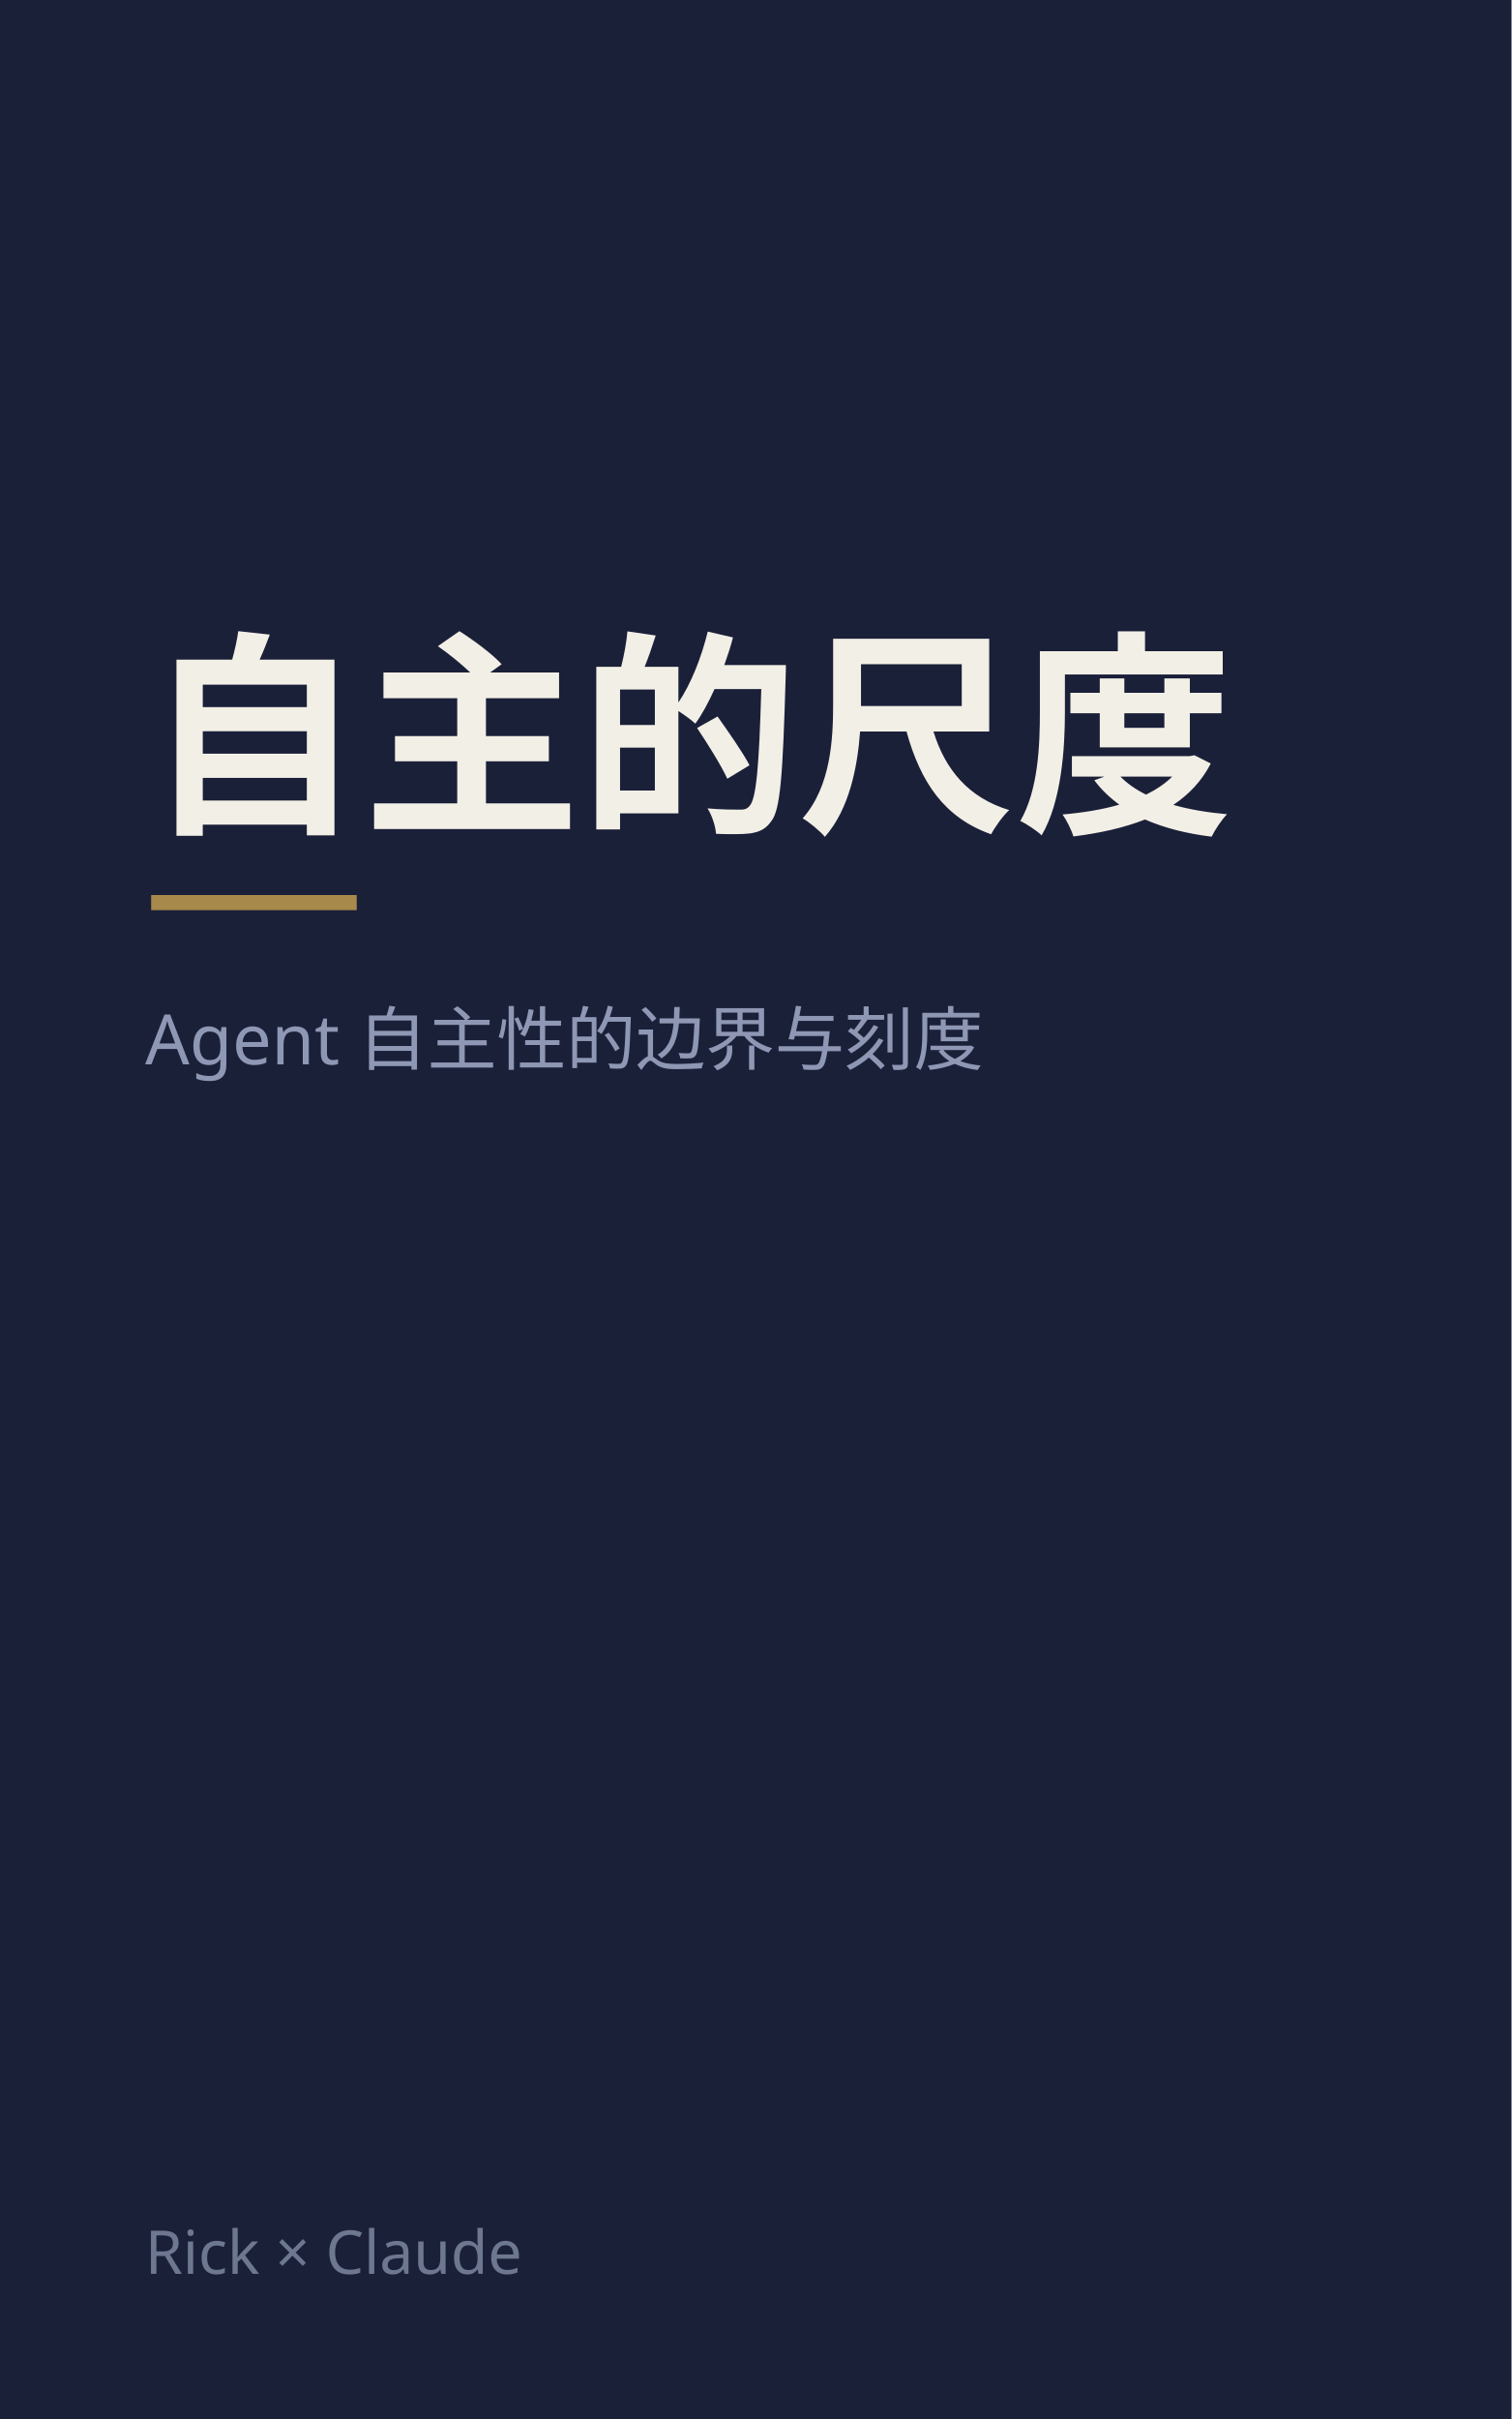
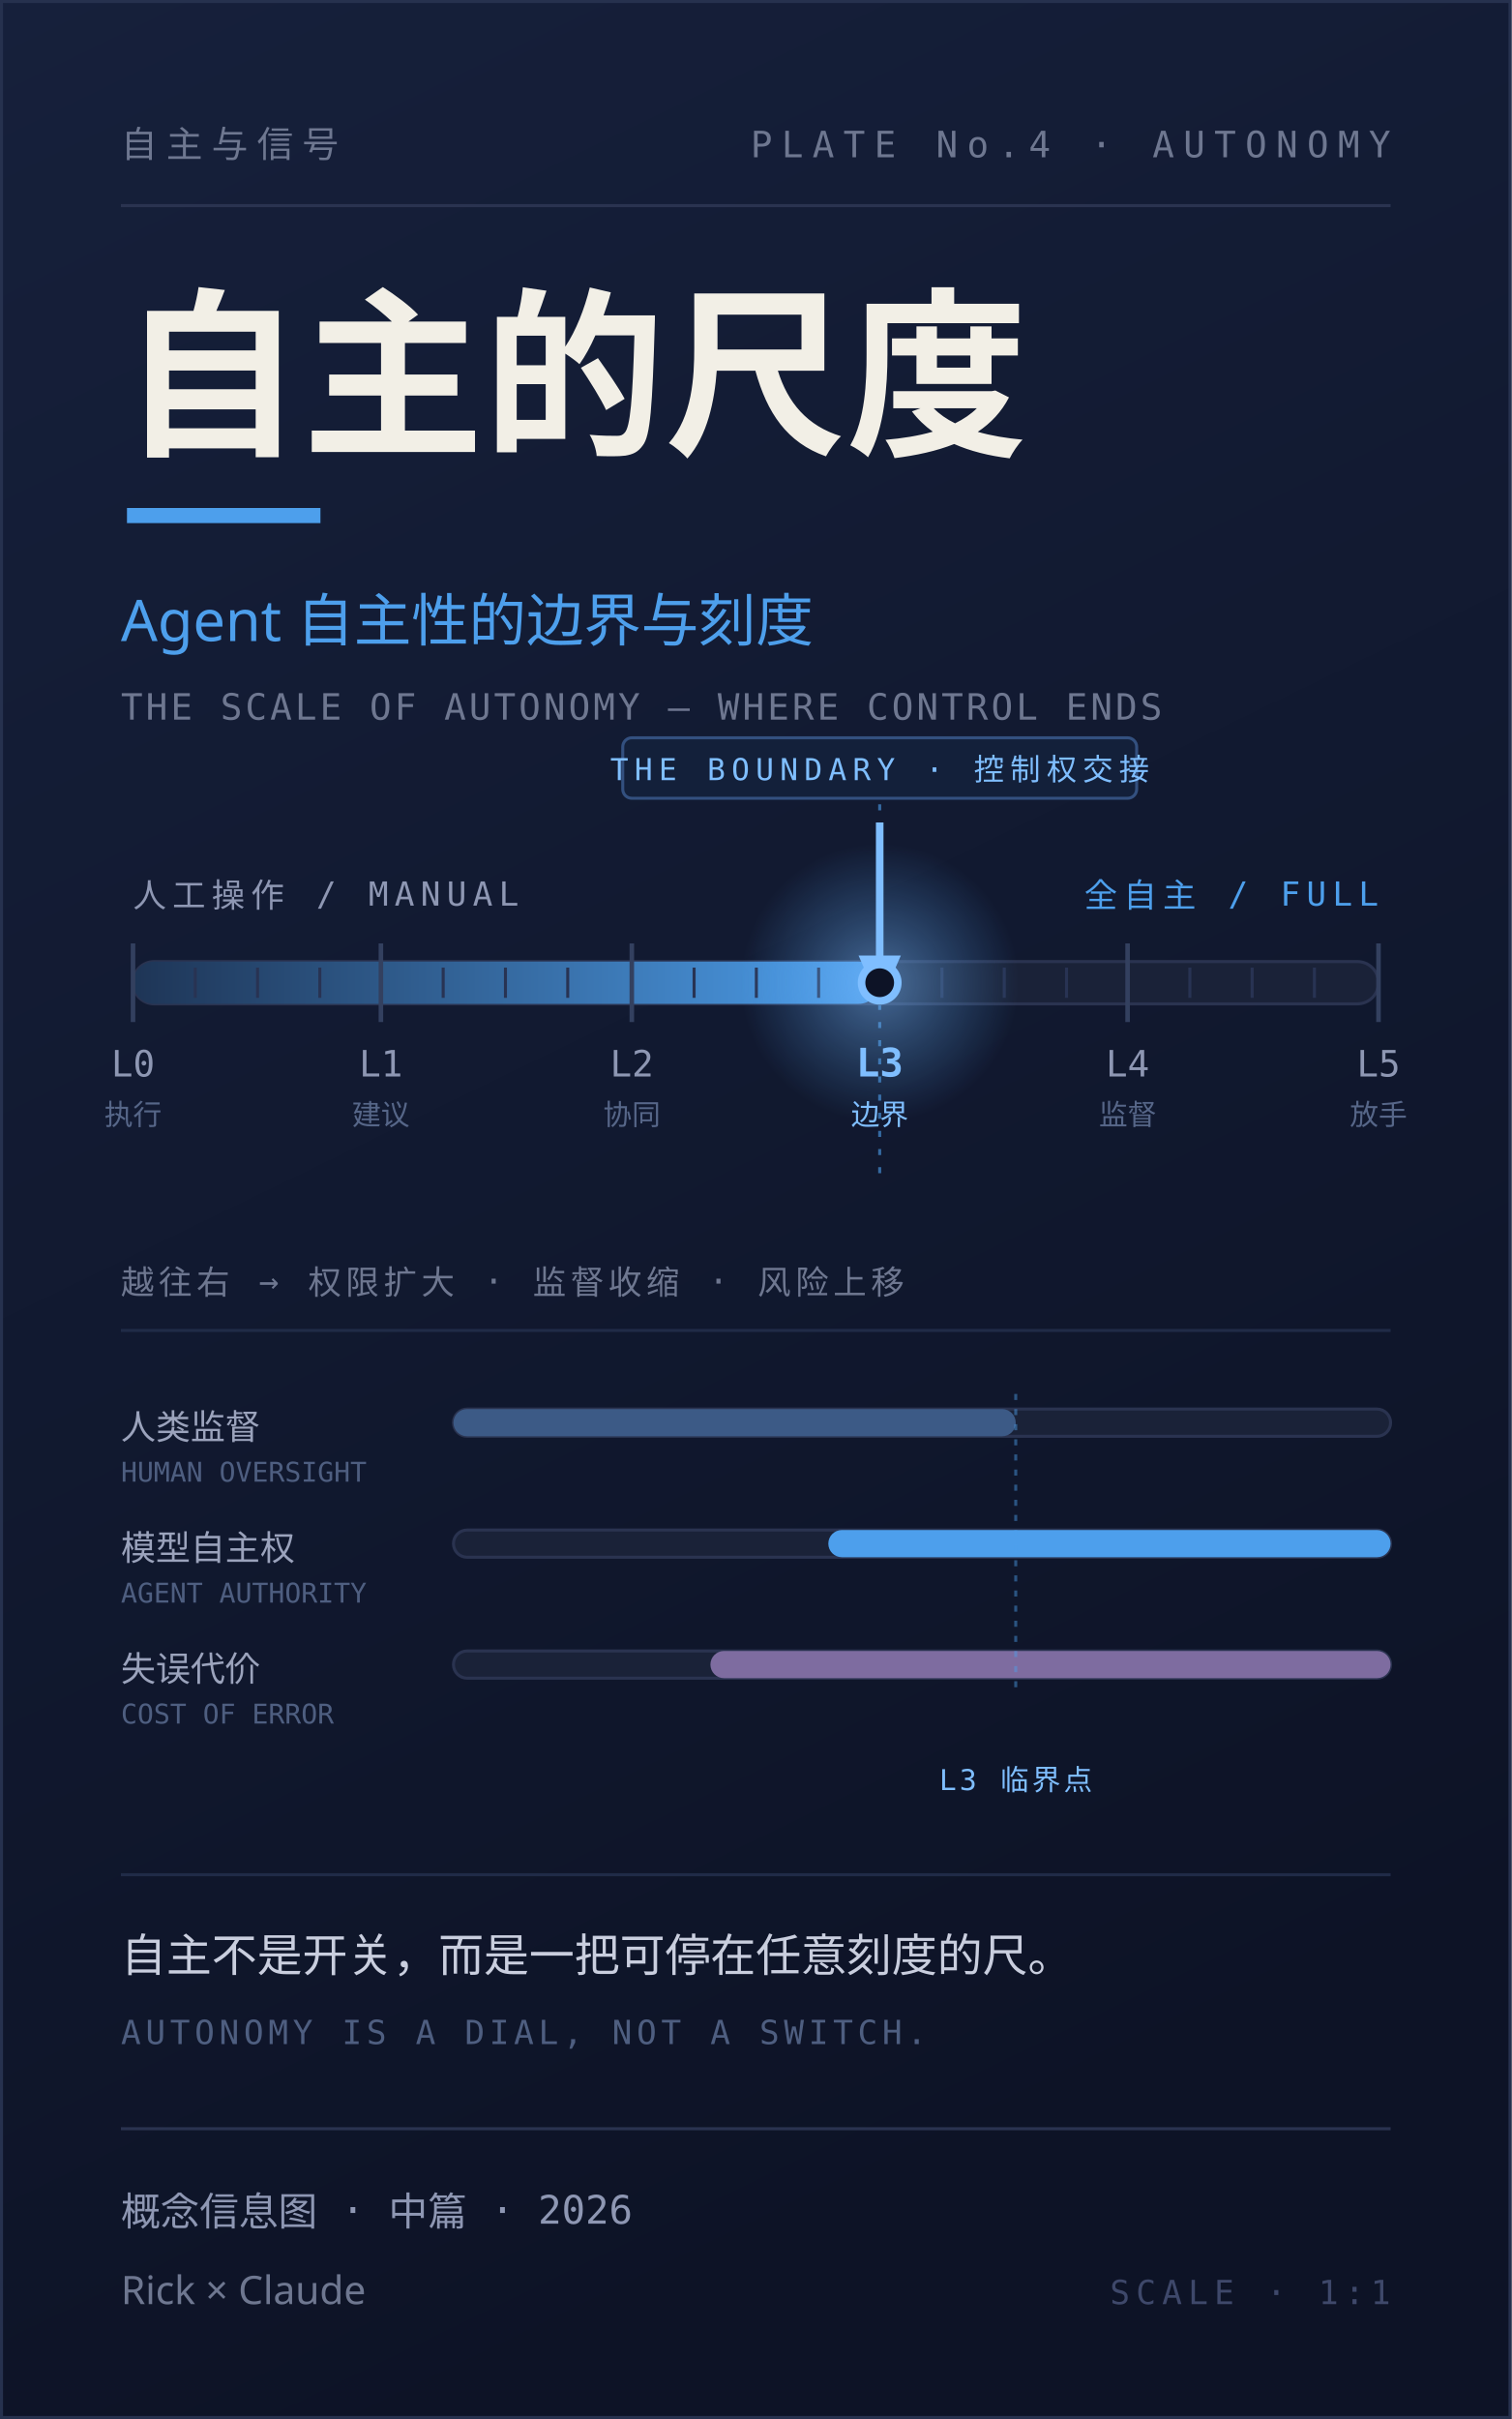
<svg xmlns="http://www.w3.org/2000/svg" width="500" height="800" viewBox="0 0 500 800">
-   <rect width="500" height="800" fill="#1B2039" />
-   <text x="48" y="270" font-size="72" font-weight="700" fill="#F2EFE6" font-family="Songti SC, Noto Serif SC, STSong, serif">自主的尺度</text>
-   <rect x="50" y="296" width="68" height="5" fill="#A8894C" />
-   <text x="48" y="352" font-size="23" fill="#8E97B3" font-family="PingFang SC, Noto Sans SC, sans-serif">Agent 自主性的边界与刻度</text>
-   <text x="48" y="752" font-size="20" fill="#6E7790" font-family="PingFang SC, Noto Sans SC, sans-serif">Rick × Claude</text>
+   <defs>
+     <linearGradient id="bg" x1="0" y1="0" x2="0.3" y2="1">
+       <stop offset="0" stop-color="#16203B" />
+       <stop offset="1" stop-color="#0D1326" />
+     </linearGradient>
+     <linearGradient id="fill" x1="0" y1="0" x2="1" y2="0">
+       <stop offset="0" stop-color="#1E3556" />
+       <stop offset="1" stop-color="#4D9FEC" />
+     </linearGradient>
+     <radialGradient id="needleGlow" cx="0.5" cy="0.5" r="0.5">
+       <stop offset="0" stop-color="#7FBEFF" stop-opacity="0.5" />
+       <stop offset="1" stop-color="#4D9FEC" stop-opacity="0" />
+     </radialGradient>
+   </defs>
+   <rect width="500" height="800" fill="url(#bg)" />
+   <rect x="0.5" y="0.5" width="499" height="799" fill="none" stroke="#26314E" stroke-width="1" />
+   <text x="40" y="52" font-size="12" letter-spacing="3" fill="#6E7790" font-family="ui-monospace, Menlo, monospace">自主与信号</text>
+   <text x="460" y="52" text-anchor="end" font-size="12" letter-spacing="3" fill="#6E7790" font-family="ui-monospace, Menlo, monospace">PLATE No.4 · AUTONOMY</text>
+   <line x1="40" y1="68" x2="460" y2="68" stroke="#2A3350" stroke-width="1" />
+   <text x="40" y="146" font-size="60" font-weight="700" fill="#F2EFE6" font-family="Songti SC, Noto Serif SC, STSong, serif">自主的尺度</text>
+   <rect x="42" y="168" width="64" height="5" fill="#4D9FEC" />
+   <text x="40" y="212" font-size="19" fill="#4D9FEC" font-family="PingFang SC, Noto Sans SC, sans-serif">Agent 自主性的边界与刻度</text>
+   <text x="40" y="238" font-size="12" letter-spacing="1" fill="#6E7790" font-family="ui-monospace, Menlo, monospace">THE SCALE OF AUTONOMY — WHERE CONTROL ENDS</text>
+   <g font-family="ui-monospace, Menlo, monospace">
+     <text x="44" y="300" font-size="11" letter-spacing="2" fill="#8E97B3">人工操作 / MANUAL</text>
+     <text x="456" y="300" text-anchor="end" font-size="11" letter-spacing="2" fill="#4D9FEC">全自主 / FULL</text>
+     <rect x="206" y="244" width="170" height="20" rx="3" fill="#13203A" stroke="#33507F" stroke-width="1" />
+     <text x="291" y="258" font-size="10" letter-spacing="2" fill="#7FBEFF" text-anchor="middle">THE BOUNDARY · 控制权交接</text>
+     <line x1="291" y1="266" x2="291" y2="392" stroke="#4D9FEC" stroke-width="1" stroke-dasharray="2 4" opacity="0.6" />
+     <rect x="44" y="318" width="412" height="14" rx="7" fill="#1A2238" stroke="#2A3350" stroke-width="1" />
+     <rect x="44" y="318" width="247" height="14" rx="7" fill="url(#fill)" />
+     <g stroke="#33405F" stroke-width="1.5">
+       <line x1="44" y1="312" x2="44" y2="338" />
+       <line x1="126" y1="312" x2="126" y2="338" />
+       <line x1="209" y1="312" x2="209" y2="338" />
+       <line x1="373" y1="312" x2="373" y2="338" />
+       <line x1="456" y1="312" x2="456" y2="338" />
+     </g>
+     <g stroke="#283353" stroke-width="1">
+       <line x1="64.6" y1="320" x2="64.6" y2="330" />
+       <line x1="85.2" y1="320" x2="85.2" y2="330" />
+       <line x1="105.8" y1="320" x2="105.8" y2="330" />
+       <line x1="146.6" y1="320" x2="146.6" y2="330" />
+       <line x1="167.2" y1="320" x2="167.2" y2="330" />
+       <line x1="187.8" y1="320" x2="187.8" y2="330" />
+       <line x1="229.6" y1="320" x2="229.6" y2="330" />
+       <line x1="250.2" y1="320" x2="250.2" y2="330" />
+       <line x1="270.8" y1="320" x2="270.8" y2="330" />
+       <line x1="311.6" y1="320" x2="311.6" y2="330" />
+       <line x1="332.2" y1="320" x2="332.2" y2="330" />
+       <line x1="352.8" y1="320" x2="352.8" y2="330" />
+       <line x1="393.6" y1="320" x2="393.6" y2="330" />
+       <line x1="414.2" y1="320" x2="414.2" y2="330" />
+       <line x1="434.8" y1="320" x2="434.8" y2="330" />
+     </g>
+     <g font-size="12" fill="#8E97B3" text-anchor="middle">
+       <text x="44" y="356">L0</text>
+       <text x="126" y="356">L1</text>
+       <text x="209" y="356">L2</text>
+       <text x="373" y="356">L4</text>
+       <text x="456" y="356">L5</text>
+     </g>
+     <g font-size="9.5" fill="#566688" text-anchor="middle" font-family="PingFang SC, Noto Sans SC, sans-serif">
+       <text x="44" y="372">执行</text>
+       <text x="126" y="372">建议</text>
+       <text x="209" y="372">协同</text>
+       <text x="373" y="372">监督</text>
+       <text x="456" y="372">放手</text>
+     </g>
+     <circle cx="291" cy="325" r="46" fill="url(#needleGlow)" />
+     <line x1="291" y1="272" x2="291" y2="319" stroke="#7FBEFF" stroke-width="2.5" />
+     <polygon points="291,332 284,316 298,316" fill="#7FBEFF" />
+     <circle cx="291" cy="325" r="6" fill="#0D1326" stroke="#7FBEFF" stroke-width="2.5" />
+     <text x="291" y="356" font-size="13" font-weight="700" fill="#7FBEFF" text-anchor="middle">L3</text>
+     <text x="291" y="372" font-size="9.5" fill="#7FBEFF" text-anchor="middle" font-family="PingFang SC, Noto Sans SC, sans-serif">边界</text>
+   </g>
+   <g font-family="ui-monospace, Menlo, monospace">
+     <text x="40" y="428" font-size="11" letter-spacing="1.5" fill="#6E7790">越往右 →  权限扩大 · 监督收缩 · 风险上移</text>
+     <line x1="40" y1="440" x2="460" y2="440" stroke="#202B47" stroke-width="1" />
+     <text x="40" y="476" font-size="11.5" fill="#9BA3BC" font-family="PingFang SC, Noto Sans SC, sans-serif">人类监督</text>
+     <text x="40" y="490" font-size="9" fill="#4E5E80">HUMAN OVERSIGHT</text>
+     <rect x="150" y="466" width="310" height="9" rx="4.5" fill="#1A2238" stroke="#2A3350" stroke-width="1" />
+     <rect x="150" y="466" width="186" height="9" rx="4.5" fill="#3C5A86" />
+     <text x="40" y="516" font-size="11.5" fill="#9BA3BC" font-family="PingFang SC, Noto Sans SC, sans-serif">模型自主权</text>
+     <text x="40" y="530" font-size="9" fill="#4E5E80">AGENT AUTHORITY</text>
+     <rect x="150" y="506" width="310" height="9" rx="4.5" fill="#1A2238" stroke="#2A3350" stroke-width="1" />
+     <rect x="274" y="506" width="186" height="9" rx="4.5" fill="#4D9FEC" />
+     <text x="40" y="556" font-size="11.5" fill="#9BA3BC" font-family="PingFang SC, Noto Sans SC, sans-serif">失误代价</text>
+     <text x="40" y="570" font-size="9" fill="#4E5E80">COST OF ERROR</text>
+     <rect x="150" y="546" width="310" height="9" rx="4.5" fill="#1A2238" stroke="#2A3350" stroke-width="1" />
+     <rect x="235" y="546" width="225" height="9" rx="4.5" fill="#7E6CA0" />
+     <line x1="336" y1="461" x2="336" y2="560" stroke="#4D9FEC" stroke-width="1" stroke-dasharray="2 3" opacity="0.45" />
+     <text x="336" y="592" font-size="9.5" letter-spacing="1" fill="#7FBEFF" text-anchor="middle">L3 临界点</text>
+   </g>
+   <line x1="40" y1="620" x2="460" y2="620" stroke="#202B47" stroke-width="1" />
+   <text x="40" y="652" font-size="15" fill="#C9CEDE" font-family="Songti SC, Noto Serif SC, STSong, serif">自主不是开关，而是一把可停在任意刻度的尺。</text>
+   <text x="40" y="676" font-size="11" letter-spacing="1.5" fill="#4E5E80" font-family="ui-monospace, Menlo, monospace">AUTONOMY IS A DIAL, NOT A SWITCH.</text>
+   <line x1="40" y1="704" x2="460" y2="704" stroke="#2A3350" stroke-width="1" />
+   <text x="40" y="736" font-size="13" fill="#8E97B3" font-family="ui-monospace, Menlo, monospace">概念信息图 · 中篇 · 2026</text>
+   <text x="40" y="762" font-size="13" fill="#6E7790" font-family="PingFang SC, Noto Sans SC, sans-serif">Rick × Claude</text>
+   <text x="460" y="762" text-anchor="end" font-size="11" letter-spacing="2" fill="#3E486A" font-family="ui-monospace, Menlo, monospace">SCALE · 1:1</text>
</svg>
